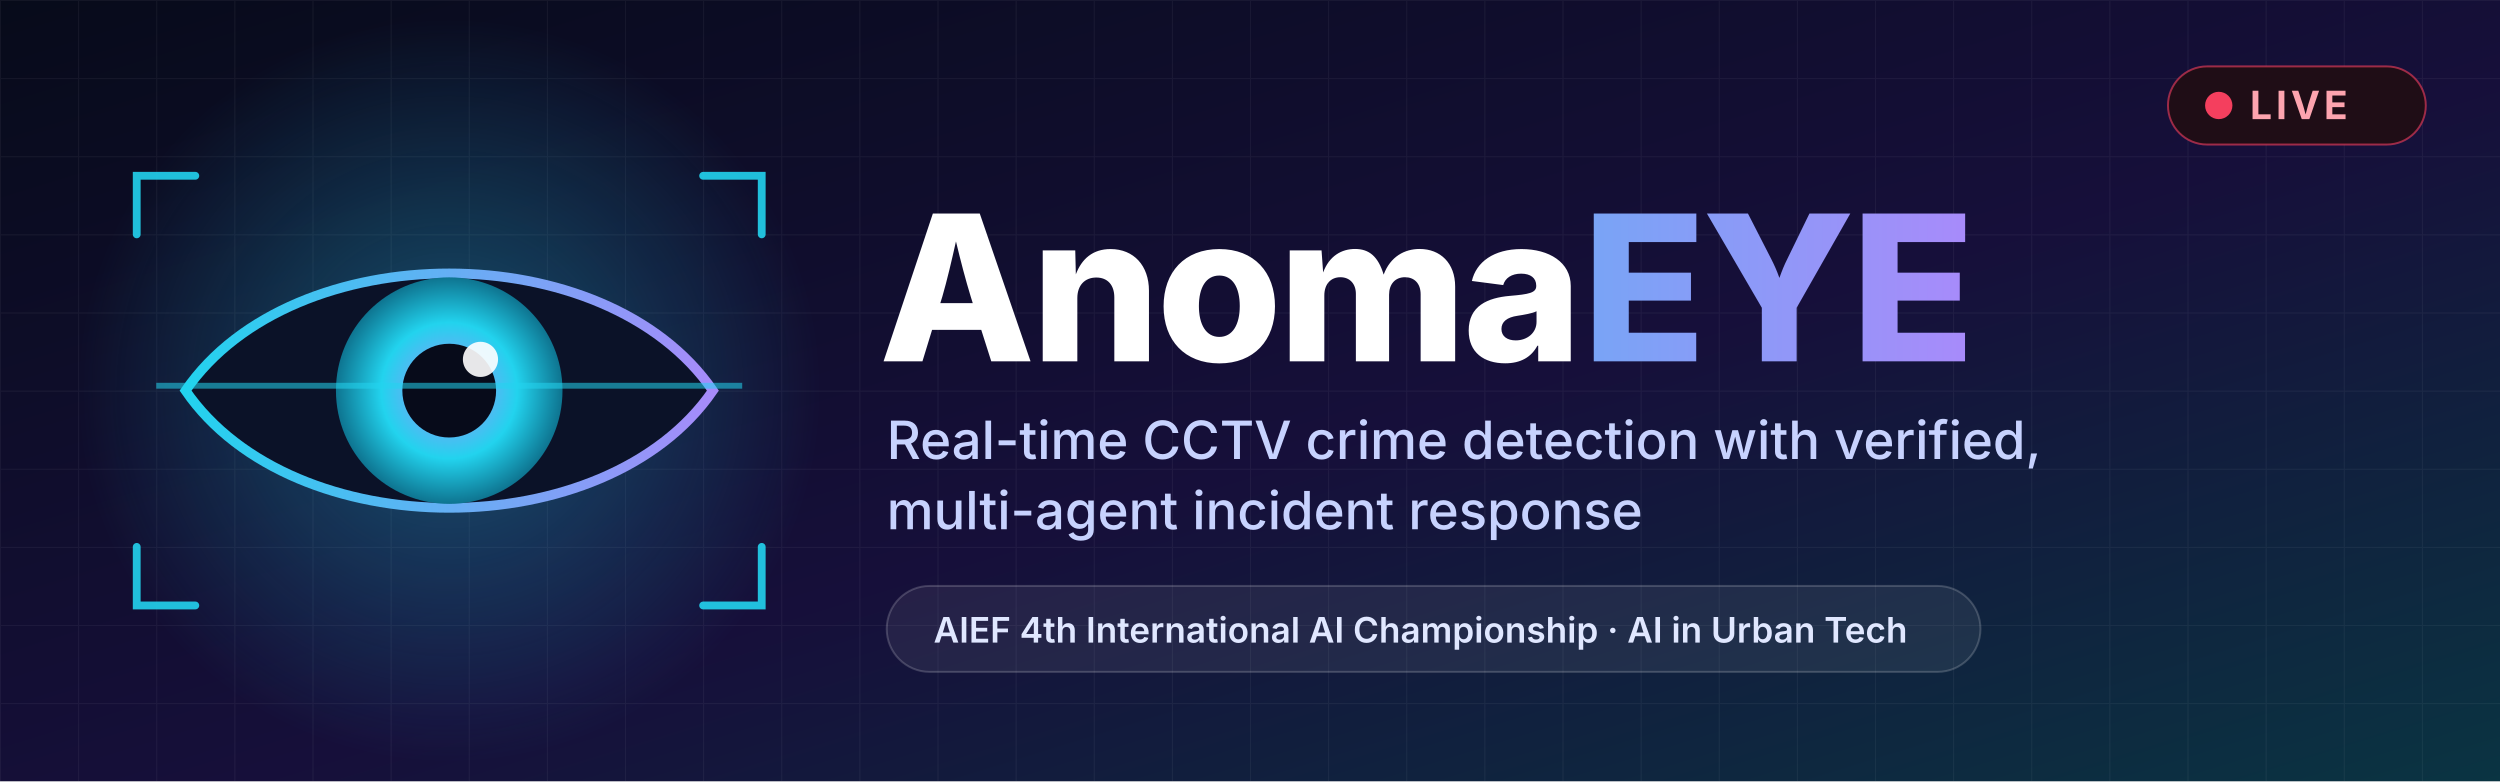
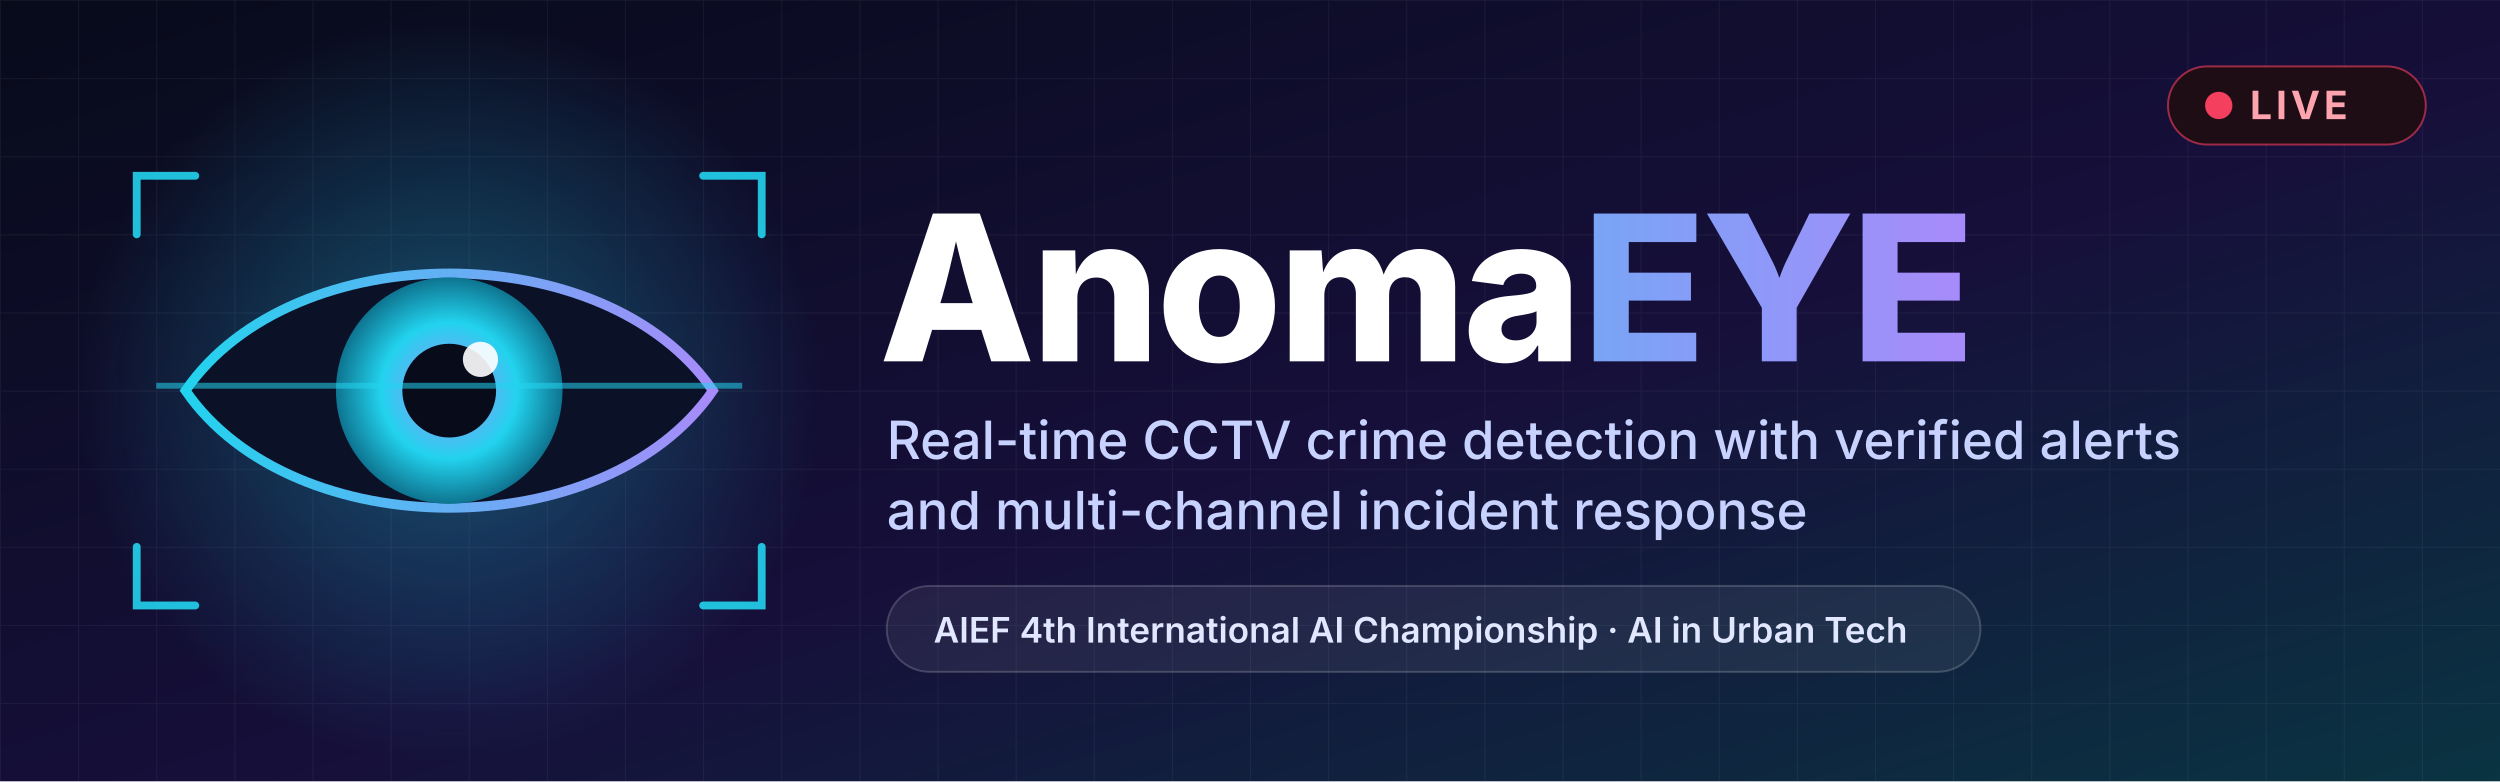
<svg xmlns="http://www.w3.org/2000/svg" viewBox="0 0 1280 400" width="1280" height="400">
  <defs>
    <linearGradient id="bg" x1="0" y1="0" x2="1" y2="1">
      <stop offset="0" stop-color="#070B1A" />
      <stop offset="0.55" stop-color="#160F3A" />
      <stop offset="1" stop-color="#0A3442" />
    </linearGradient>
    <linearGradient id="accent" x1="0" y1="0" x2="1" y2="0">
      <stop offset="0" stop-color="#22D3EE" />
      <stop offset="1" stop-color="#A78BFA" />
    </linearGradient>
    <radialGradient id="iris" cx="0.5" cy="0.5" r="0.5">
      <stop offset="0" stop-color="#A78BFA" />
      <stop offset="0.6" stop-color="#22D3EE" />
      <stop offset="1" stop-color="#0E7490" />
    </radialGradient>
    <radialGradient id="glow" cx="0.5" cy="0.5" r="0.5">
      <stop offset="0" stop-color="#22D3EE" stop-opacity="0.35" />
      <stop offset="1" stop-color="#22D3EE" stop-opacity="0" />
    </radialGradient>
    <pattern id="grid" width="40" height="40" patternUnits="userSpaceOnUse">
      <path d="M40 0H0V40" fill="none" stroke="#FFFFFF" stroke-opacity="0.05" stroke-width="1" />
    </pattern>
  </defs>
  <rect width="1280" height="400" fill="url(#bg)" />
  <rect width="1280" height="400" fill="url(#grid)" />
  <circle cx="230" cy="200" r="190" fill="url(#glow)" />
  <g stroke="#22D3EE" stroke-width="4" fill="none" stroke-linecap="round" opacity="0.9">
    <path d="M100 90 H70 V120" />
    <path d="M360 90 H390 V120" />
    <path d="M100 310 H70 V280" />
    <path d="M360 310 H390 V280" />
  </g>
  <path d="M95 200 C150 120, 310 120, 365 200 C310 280, 150 280, 95 200 Z" fill="#0B1228" stroke="url(#accent)" stroke-width="5" />
  <circle cx="230" cy="200" r="58" fill="url(#iris)" />
  <circle cx="230" cy="200" r="24" fill="#070B1A" />
  <circle cx="246" cy="184" r="9" fill="#FFFFFF" opacity="0.9" />
  <rect x="80" y="196" width="300" height="3" fill="#22D3EE" opacity="0.55" />
  <rect x="1110" y="34" width="132" height="40" rx="20" fill="#1F0D16" stroke="#F43F5E" stroke-opacity="0.6" />
  <circle cx="1136" cy="54" r="7" fill="#F43F5E" />
  <text x="1152" y="61" font-family="Inter, 'Segoe UI', 'Helvetica Neue', Arial, sans-serif" font-size="20" font-weight="700" fill="#FDA4AF" letter-spacing="2">LIVE</text>
  <text x="450" y="185" font-family="Inter, 'Segoe UI', 'Helvetica Neue', Arial, sans-serif" font-size="104" font-weight="800" fill="#FFFFFF" letter-spacing="-2">Anoma<tspan fill="url(#accent)">EYE</tspan>
  </text>
-   <text x="454" y="235" font-family="Inter, 'Segoe UI', 'Helvetica Neue', Arial, sans-serif" font-size="27" font-weight="500" fill="#C7D2FE">Real-time CCTV crime detection with verified,</text>
-   <text x="454" y="271" font-family="Inter, 'Segoe UI', 'Helvetica Neue', Arial, sans-serif" font-size="27" font-weight="500" fill="#C7D2FE">multi-agent incident response</text>
+   <text x="454" y="235" font-family="Inter, 'Segoe UI', 'Helvetica Neue', Arial, sans-serif" font-size="27" font-weight="500" fill="#C7D2FE">Real-time CCTV crime detection with verified alerts</text>
+   <text x="454" y="271" font-family="Inter, 'Segoe UI', 'Helvetica Neue', Arial, sans-serif" font-size="27" font-weight="500" fill="#C7D2FE">and multi-channel incident response</text>
  <rect x="454" y="300" width="560" height="44" rx="22" fill="#FFFFFF" fill-opacity="0.07" stroke="#FFFFFF" stroke-opacity="0.18" />
  <text x="478" y="329" font-family="Inter, 'Segoe UI', 'Helvetica Neue', Arial, sans-serif" font-size="18" font-weight="600" fill="#E0E7FF">AIEF 4th International AI Championship  ·  AI in Urban Tech</text>
</svg>
